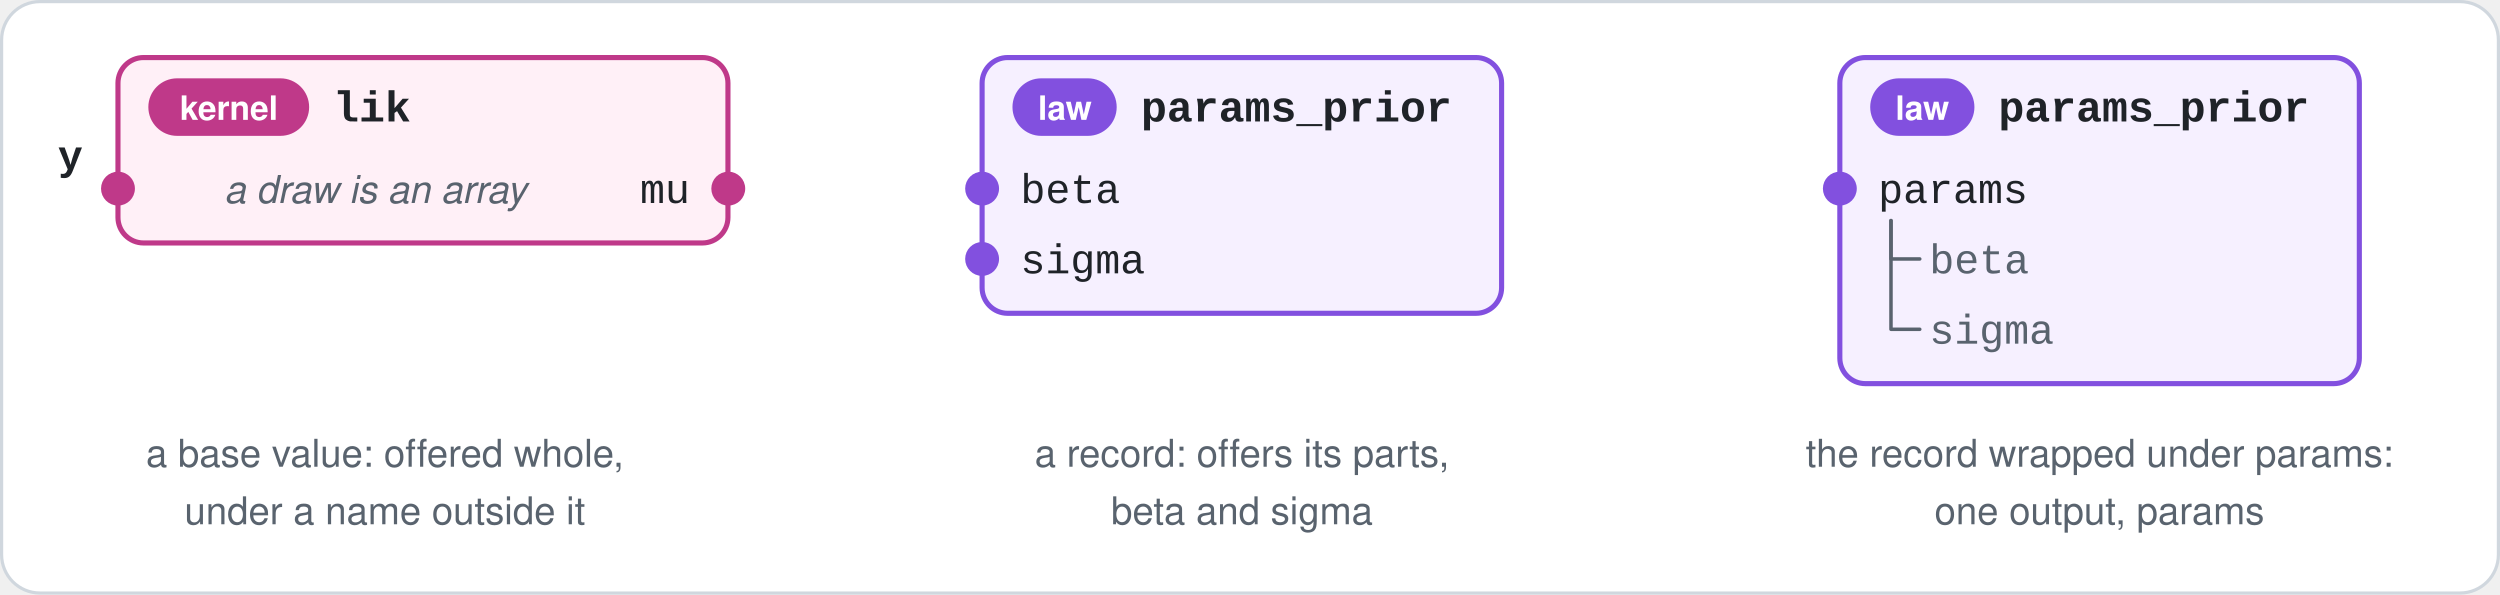
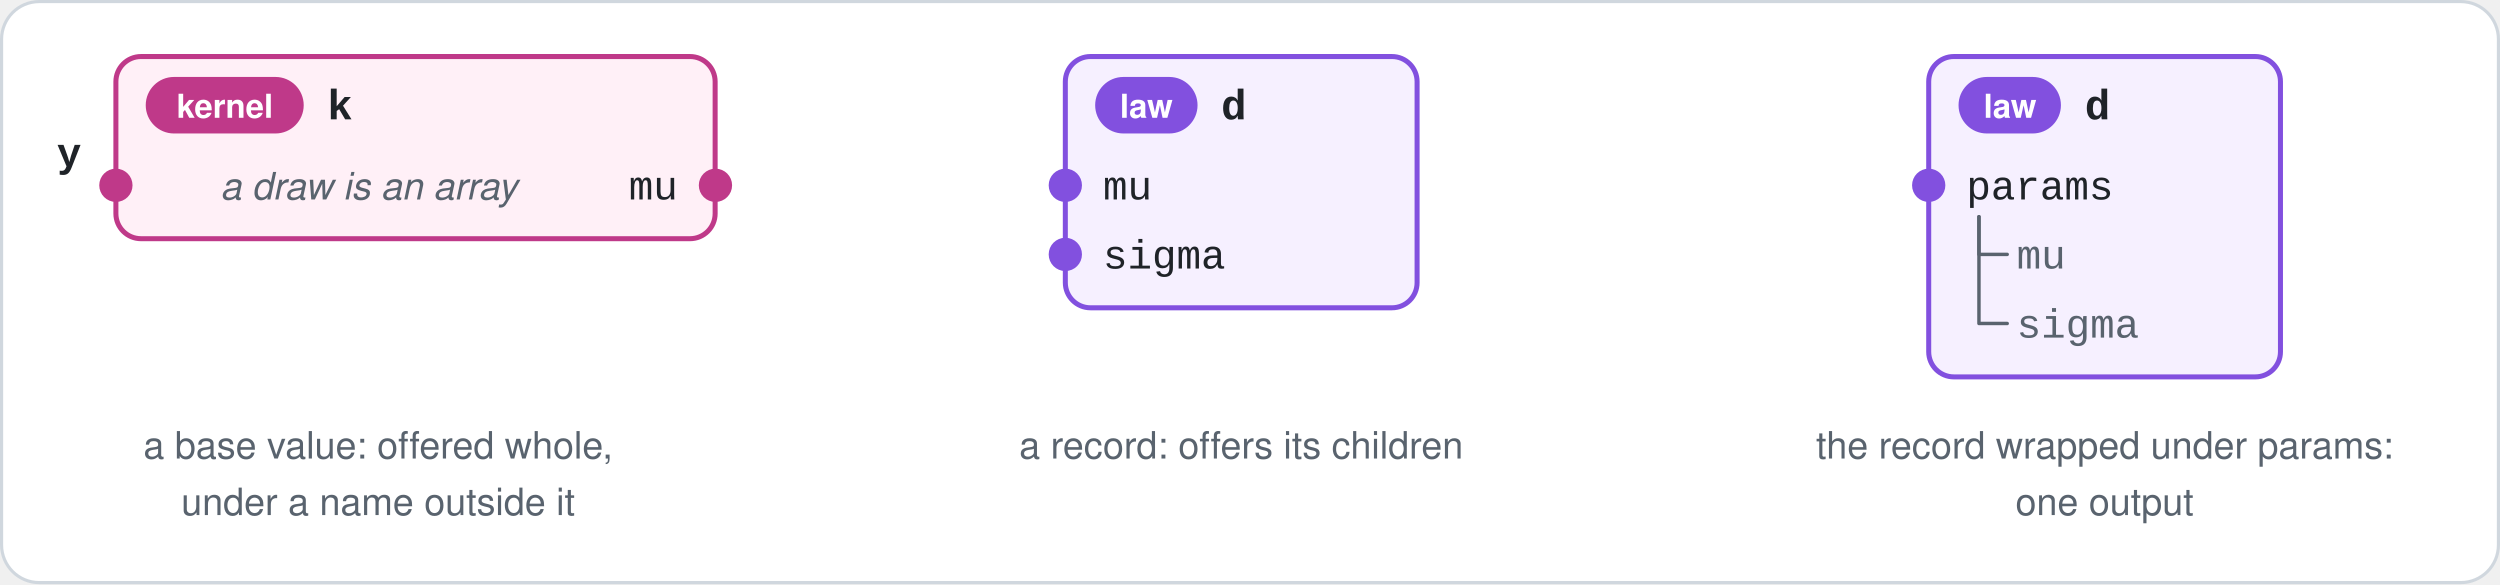
- <svg xmlns="http://www.w3.org/2000/svg" width="782" height="186" viewBox="0 0 782 186" role="img">
+ <svg xmlns="http://www.w3.org/2000/svg" width="796" height="186" viewBox="0 0 796 186" role="img">
  <defs>
    <marker id="arrow" viewBox="0 0 10 10" refX="9" refY="5" markerWidth="9" markerHeight="9" markerUnits="userSpaceOnUse" orient="auto-start-reverse">
      <path d="M 0 1 L 9 5 L 0 9 z" fill="#424a53" />
    </marker>
+     <marker id="arrow-fault" viewBox="0 0 10 10" refX="9" refY="5" markerWidth="9" markerHeight="9" markerUnits="userSpaceOnUse" orient="auto-start-reverse">
+       <path d="M 0 1 L 9 5 L 0 9 z" fill="#cf222e" />
+     </marker>
  </defs>
-   <rect x="0.5" y="0.5" width="781" height="185" rx="12" fill="#ffffff" stroke="#d0d7de" />
+   <rect x="0.5" y="0.5" width="795" height="185" rx="12" fill="#ffffff" stroke="#d0d7de" />
  <g transform="translate(13.0,18.0)">
    <rect x="23.9" y="0.0" width="190.8" height="58.0" rx="8" fill="#fff0f7" stroke="#bf3989" stroke-width="1.6" />
    <rect x="33.9" y="7.0" width="49.3" height="17.0" rx="8.5" fill="#bf3989" stroke="#bf3989" stroke-width="1" />
    <text x="58.6" y="19.5" font-family="-apple-system, BlinkMacSystemFont, 'Segoe UI', Helvetica, Arial, sans-serif" font-size="10.5" font-weight="bold" fill="#ffffff" text-anchor="middle">kernel</text>
-     <text x="91.2" y="20.0" font-family="ui-monospace, SFMono-Regular, Menlo, Consolas, 'Liberation Mono', monospace" font-size="13.5" font-weight="bold" fill="#1f2328" text-anchor="start">lik</text>
+     <text x="91.2" y="20.0" font-family="ui-monospace, SFMono-Regular, Menlo, Consolas, 'Liberation Mono', monospace" font-size="13.5" font-weight="bold" fill="#1f2328" text-anchor="start">k</text>
    <text x="12.9" y="35.0" font-family="ui-monospace, SFMono-Regular, Menlo, Consolas, 'Liberation Mono', monospace" font-size="13" font-weight="bold" fill="#1f2328" text-anchor="end">y</text>
    <text x="202.8" y="45.5" font-family="ui-monospace, SFMono-Regular, Menlo, Consolas, 'Liberation Mono', monospace" font-size="13" font-weight="normal" fill="#1f2328" text-anchor="end">mu</text>
    <text x="104.4" y="45.5" font-family="-apple-system, BlinkMacSystemFont, 'Segoe UI', Helvetica, Arial, sans-serif" font-size="12" font-weight="normal" fill="#59636e" text-anchor="middle" font-style="italic">a draw is an array</text>
    <circle cx="23.9" cy="41.0" r="4.5" fill="#bf3989" stroke="#bf3989" stroke-width="1.6" />
    <circle cx="214.8" cy="41.0" r="4.5" fill="#bf3989" stroke="#bf3989" stroke-width="1.6" />
    <text x="107.4" y="128.0" font-family="-apple-system, BlinkMacSystemFont, 'Segoe UI', Helvetica, Arial, sans-serif" font-size="12" font-weight="normal" fill="#59636e" text-anchor="middle">a base value: offered whole,</text>
    <text x="107.4" y="146.0" font-family="-apple-system, BlinkMacSystemFont, 'Segoe UI', Helvetica, Arial, sans-serif" font-size="12" font-weight="normal" fill="#59636e" text-anchor="middle">under a name outside it</text>
-     <rect x="294.2" y="0.0" width="162.5" height="80.0" rx="8" fill="#f6f0ff" stroke="#8250df" stroke-width="1.6" />
-     <rect x="304.2" y="7.0" width="31.6" height="17.0" rx="8.5" fill="#8250df" stroke="#8250df" stroke-width="1" />
-     <text x="320.1" y="19.5" font-family="-apple-system, BlinkMacSystemFont, 'Segoe UI', Helvetica, Arial, sans-serif" font-size="10.5" font-weight="bold" fill="#ffffff" text-anchor="middle">law</text>
-     <text x="343.9" y="20.0" font-family="ui-monospace, SFMono-Regular, Menlo, Consolas, 'Liberation Mono', monospace" font-size="13.5" font-weight="bold" fill="#1f2328" text-anchor="start">params_prior</text>
-     <text x="306.2" y="45.5" font-family="ui-monospace, SFMono-Regular, Menlo, Consolas, 'Liberation Mono', monospace" font-size="13" font-weight="normal" fill="#1f2328" text-anchor="start">beta</text>
-     <text x="306.2" y="67.5" font-family="ui-monospace, SFMono-Regular, Menlo, Consolas, 'Liberation Mono', monospace" font-size="13" font-weight="normal" fill="#1f2328" text-anchor="start">sigma</text>
-     <circle cx="294.2" cy="41.0" r="4.5" fill="#8250df" stroke="#8250df" stroke-width="1.6" />
-     <circle cx="294.2" cy="63.0" r="4.5" fill="#8250df" stroke="#8250df" stroke-width="1.6" />
-     <text x="375.5" y="128.0" font-family="-apple-system, BlinkMacSystemFont, 'Segoe UI', Helvetica, Arial, sans-serif" font-size="12" font-weight="normal" fill="#59636e" text-anchor="middle">a record: offers its parts,</text>
-     <text x="375.5" y="146.0" font-family="-apple-system, BlinkMacSystemFont, 'Segoe UI', Helvetica, Arial, sans-serif" font-size="12" font-weight="normal" fill="#59636e" text-anchor="middle">beta and sigma</text>
-     <rect x="562.5" y="0.0" width="162.5" height="102.0" rx="8" fill="#f6f0ff" stroke="#8250df" stroke-width="1.6" />
-     <rect x="572.5" y="7.0" width="31.6" height="17.0" rx="8.5" fill="#8250df" stroke="#8250df" stroke-width="1" />
-     <text x="588.3" y="19.5" font-family="-apple-system, BlinkMacSystemFont, 'Segoe UI', Helvetica, Arial, sans-serif" font-size="10.5" font-weight="bold" fill="#ffffff" text-anchor="middle">law</text>
-     <text x="612.1" y="20.0" font-family="ui-monospace, SFMono-Regular, Menlo, Consolas, 'Liberation Mono', monospace" font-size="13.5" font-weight="bold" fill="#1f2328" text-anchor="start">params_prior</text>
-     <text x="574.5" y="45.5" font-family="ui-monospace, SFMono-Regular, Menlo, Consolas, 'Liberation Mono', monospace" font-size="13" font-weight="normal" fill="#1f2328" text-anchor="start">params</text>
-     <text x="590.5" y="67.5" font-family="ui-monospace, SFMono-Regular, Menlo, Consolas, 'Liberation Mono', monospace" font-size="13" font-weight="normal" fill="#59636e" text-anchor="start">beta</text>
-     <text x="590.5" y="89.5" font-family="ui-monospace, SFMono-Regular, Menlo, Consolas, 'Liberation Mono', monospace" font-size="13" font-weight="normal" fill="#59636e" text-anchor="start">sigma</text>
-     <path d="M 578.5,51.0 L 578.5,63.0 L 587.5,63.0" fill="none" stroke="#59636e" stroke-width="1.1" stroke-linejoin="round" stroke-linecap="round" />
-     <path d="M 578.5,51.0 L 578.5,85.0 L 587.5,85.0" fill="none" stroke="#59636e" stroke-width="1.1" stroke-linejoin="round" stroke-linecap="round" />
-     <circle cx="562.5" cy="41.0" r="4.5" fill="#8250df" stroke="#8250df" stroke-width="1.6" />
-     <text x="643.7" y="128.0" font-family="-apple-system, BlinkMacSystemFont, 'Segoe UI', Helvetica, Arial, sans-serif" font-size="12" font-weight="normal" fill="#59636e" text-anchor="middle">the record wrapped under params:</text>
-     <text x="643.7" y="146.0" font-family="-apple-system, BlinkMacSystemFont, 'Segoe UI', Helvetica, Arial, sans-serif" font-size="12" font-weight="normal" fill="#59636e" text-anchor="middle">one output, params</text>
+     <rect x="326.2" y="0.0" width="112.0" height="80.0" rx="8" fill="#f6f0ff" stroke="#8250df" stroke-width="1.6" />
+     <rect x="336.2" y="7.0" width="31.6" height="17.0" rx="8.5" fill="#8250df" stroke="#8250df" stroke-width="1" />
+     <text x="352.0" y="19.5" font-family="-apple-system, BlinkMacSystemFont, 'Segoe UI', Helvetica, Arial, sans-serif" font-size="10.5" font-weight="bold" fill="#ffffff" text-anchor="middle">law</text>
+     <text x="375.8" y="20.0" font-family="ui-monospace, SFMono-Regular, Menlo, Consolas, 'Liberation Mono', monospace" font-size="13.5" font-weight="bold" fill="#1f2328" text-anchor="start">d</text>
+     <text x="338.2" y="45.5" font-family="ui-monospace, SFMono-Regular, Menlo, Consolas, 'Liberation Mono', monospace" font-size="13" font-weight="normal" fill="#1f2328" text-anchor="start">mu</text>
+     <text x="338.2" y="67.5" font-family="ui-monospace, SFMono-Regular, Menlo, Consolas, 'Liberation Mono', monospace" font-size="13" font-weight="normal" fill="#1f2328" text-anchor="start">sigma</text>
+     <circle cx="326.2" cy="41.0" r="4.5" fill="#8250df" stroke="#8250df" stroke-width="1.6" />
+     <circle cx="326.2" cy="63.0" r="4.5" fill="#8250df" stroke="#8250df" stroke-width="1.6" />
+     <text x="382.2" y="128.0" font-family="-apple-system, BlinkMacSystemFont, 'Segoe UI', Helvetica, Arial, sans-serif" font-size="12" font-weight="normal" fill="#59636e" text-anchor="middle">a record: offers its children</text>
+     <rect x="601.1" y="0.0" width="112.0" height="102.0" rx="8" fill="#f6f0ff" stroke="#8250df" stroke-width="1.6" />
+     <rect x="611.1" y="7.0" width="31.6" height="17.0" rx="8.5" fill="#8250df" stroke="#8250df" stroke-width="1" />
+     <text x="627.0" y="19.5" font-family="-apple-system, BlinkMacSystemFont, 'Segoe UI', Helvetica, Arial, sans-serif" font-size="10.5" font-weight="bold" fill="#ffffff" text-anchor="middle">law</text>
+     <text x="650.8" y="20.0" font-family="ui-monospace, SFMono-Regular, Menlo, Consolas, 'Liberation Mono', monospace" font-size="13.5" font-weight="bold" fill="#1f2328" text-anchor="start">d</text>
+     <text x="613.1" y="45.5" font-family="ui-monospace, SFMono-Regular, Menlo, Consolas, 'Liberation Mono', monospace" font-size="13" font-weight="normal" fill="#1f2328" text-anchor="start">params</text>
+     <text x="629.1" y="67.5" font-family="ui-monospace, SFMono-Regular, Menlo, Consolas, 'Liberation Mono', monospace" font-size="13" font-weight="normal" fill="#59636e" text-anchor="start">mu</text>
+     <text x="629.1" y="89.5" font-family="ui-monospace, SFMono-Regular, Menlo, Consolas, 'Liberation Mono', monospace" font-size="13" font-weight="normal" fill="#59636e" text-anchor="start">sigma</text>
+     <path d="M 617.1,51.0 L 617.1,63.0 L 626.1,63.0" fill="none" stroke="#59636e" stroke-width="1.1" stroke-linejoin="round" stroke-linecap="round" />
+     <path d="M 617.1,51.0 L 617.1,85.0 L 626.1,85.0" fill="none" stroke="#59636e" stroke-width="1.1" stroke-linejoin="round" stroke-linecap="round" />
+     <circle cx="601.1" cy="41.0" r="4.5" fill="#8250df" stroke="#8250df" stroke-width="1.6" />
+     <text x="657.1" y="128.0" font-family="-apple-system, BlinkMacSystemFont, 'Segoe UI', Helvetica, Arial, sans-serif" font-size="12" font-weight="normal" fill="#59636e" text-anchor="middle">the record wrapped under params:</text>
+     <text x="657.1" y="146.0" font-family="-apple-system, BlinkMacSystemFont, 'Segoe UI', Helvetica, Arial, sans-serif" font-size="12" font-weight="normal" fill="#59636e" text-anchor="middle">one output</text>
  </g>
</svg>
